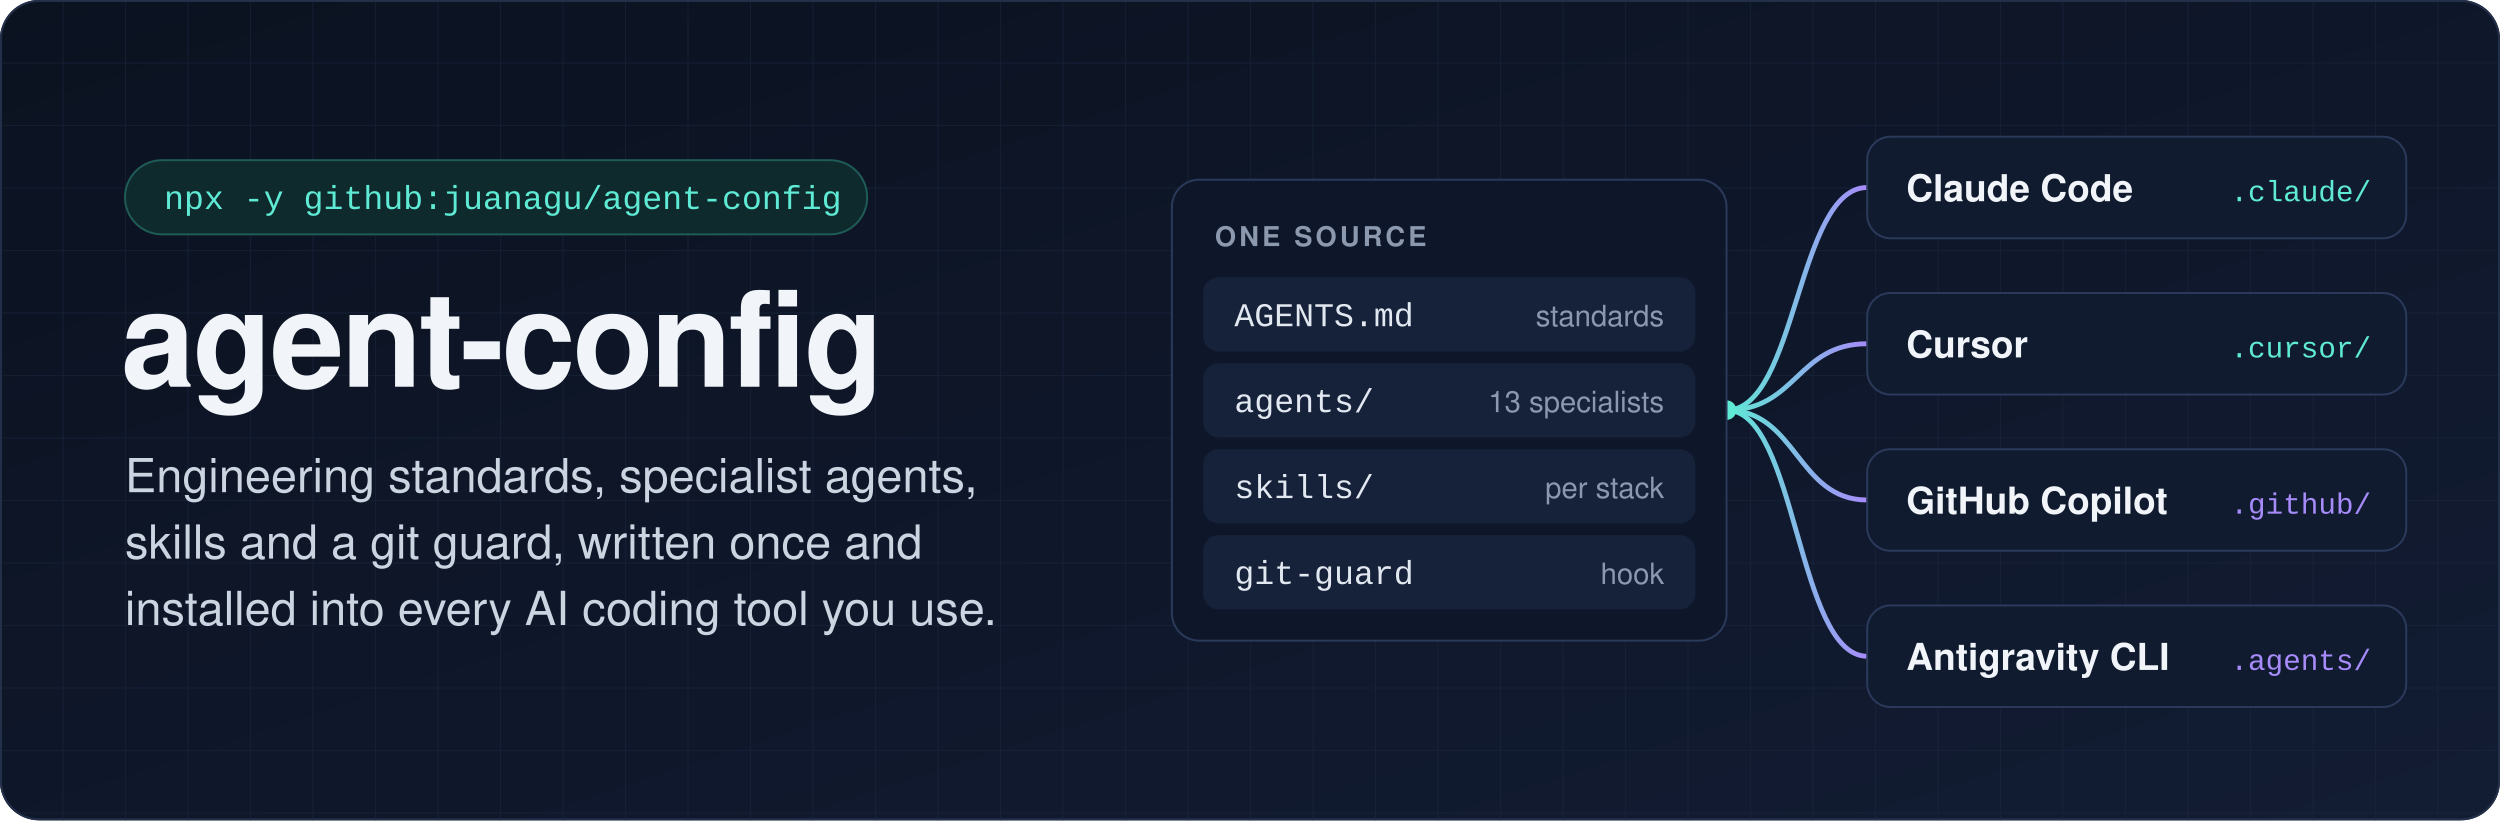
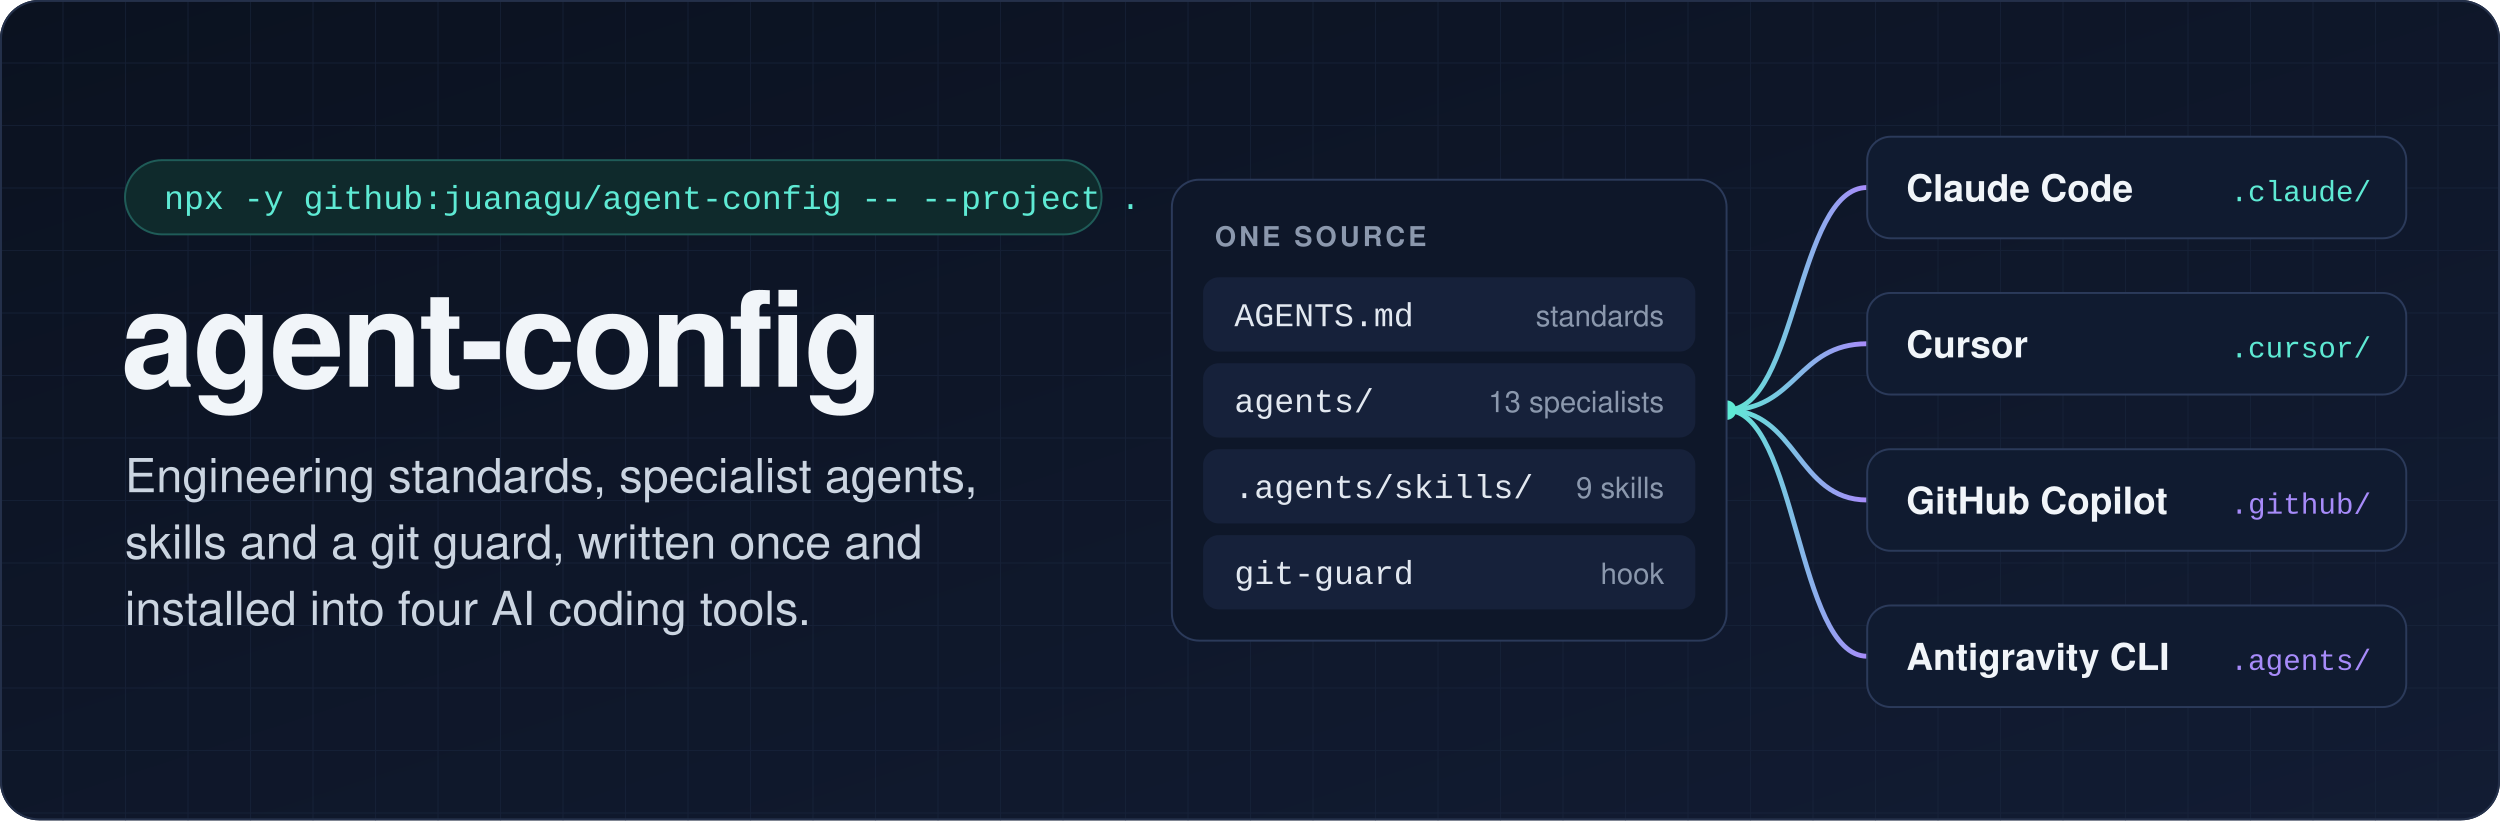
<svg xmlns="http://www.w3.org/2000/svg" width="1280" height="420" viewBox="0 0 1280 420" role="img" aria-labelledby="t d">
  <defs>
    <linearGradient id="bg" x1="0" y1="0" x2="1" y2="1">
      <stop offset="0" stop-color="#0b1220" />
      <stop offset="1" stop-color="#121c33" />
    </linearGradient>
    <linearGradient id="wire" x1="0" y1="0" x2="1" y2="0">
      <stop offset="0" stop-color="#5eead4" />
      <stop offset="1" stop-color="#a78bfa" />
    </linearGradient>
    <pattern id="grid" width="32" height="32" patternUnits="userSpaceOnUse">
      <path d="M32 0H0V32" fill="none" stroke="#1b2740" stroke-width="1" />
    </pattern>
    <style>
      .sans { font-family: -apple-system, BlinkMacSystemFont, "Segoe UI", Helvetica, Arial, sans-serif; }
      .mono { font-family: ui-monospace, SFMono-Regular, Menlo, Consolas, "Liberation Mono", monospace; }
    </style>
  </defs>
  <rect width="1280" height="420" rx="20" fill="url(#bg)" />
  <rect width="1280" height="420" rx="20" fill="url(#grid)" opacity="0.55" />
  <rect x="0.5" y="0.5" width="1279" height="419" rx="19.5" fill="none" stroke="#24304a" />
  <g class="sans">
-     <rect x="64" y="82" width="380" height="38" rx="19" fill="#0f2a2c" stroke="#1f5c58" />
-     <text x="84" y="107" class="mono" font-size="17" fill="#5eead4">npx -y github:juanagu/agent-config</text>
+     <rect x="64" y="82" width="500" height="38" rx="19" fill="#0f2a2c" stroke="#1f5c58" />
+     <text x="84" y="107" class="mono" font-size="17" fill="#5eead4">npx -y github:juanagu/agent-config -- --project .</text>
    <text x="62" y="198" font-size="68" font-weight="700" fill="#f1f5f9" letter-spacing="-1.5">agent-config</text>
    <text x="64" y="252" font-size="24" fill="#cbd5e1">Engineering standards, specialist agents,</text>
    <text x="64" y="286" font-size="24" fill="#cbd5e1">skills and a git guard, written once and</text>
-     <text x="64" y="320" font-size="24" fill="#cbd5e1">installed into every AI coding tool you use.</text>
+     <text x="64" y="320" font-size="24" fill="#cbd5e1">installed into four AI coding tools.</text>
  </g>
  <g fill="none" stroke="url(#wire)" stroke-width="2.5" stroke-linecap="round">
    <path d="M884 210 C 920 210, 920 96, 956 96" />
    <path d="M884 210 C 920 210, 920 176, 956 176" />
    <path d="M884 210 C 920 210, 920 256, 956 256" />
    <path d="M884 210 C 920 210, 920 336, 956 336" />
  </g>
  <circle cx="884" cy="210" r="5" fill="#5eead4" />
  <g>
    <rect x="600" y="92" width="284" height="236" rx="14" fill="#0e1729" stroke="#2b3a5a" />
    <text x="622" y="126" class="sans" font-size="14" font-weight="600" fill="#8b98ad" letter-spacing="1.6">ONE SOURCE</text>
    <g class="mono" font-size="17" fill="#e2e8f0">
      <rect x="616" y="142" width="252" height="38" rx="8" fill="#16213a" />
      <text x="632" y="167">AGENTS.md</text>
      <text x="852" y="167" text-anchor="end" class="sans" font-size="15" fill="#8b98ad">standards</text>
      <rect x="616" y="186" width="252" height="38" rx="8" fill="#16213a" />
      <text x="632" y="211">agents/</text>
      <text x="852" y="211" text-anchor="end" class="sans" font-size="15" fill="#8b98ad">13 specialists</text>
      <rect x="616" y="230" width="252" height="38" rx="8" fill="#16213a" />
-       <text x="632" y="255">skills/</text>
-       <text x="852" y="255" text-anchor="end" class="sans" font-size="15" fill="#8b98ad">per stack</text>
+       <text x="632" y="255">.agents/skills/</text>
+       <text x="852" y="255" text-anchor="end" class="sans" font-size="15" fill="#8b98ad">9 skills</text>
      <rect x="616" y="274" width="252" height="38" rx="8" fill="#16213a" />
      <text x="632" y="299">git-guard</text>
      <text x="852" y="299" text-anchor="end" class="sans" font-size="15" fill="#8b98ad">hook</text>
    </g>
  </g>
  <g class="sans">
    <rect x="956" y="70" width="276" height="52" rx="12" fill="#101b30" stroke="#2b3a5a" />
    <text x="976" y="103" font-size="19" font-weight="600" fill="#f1f5f9">Claude Code</text>
    <text x="1214" y="103" text-anchor="end" class="mono" font-size="15" fill="#5eead4">.claude/</text>
    <rect x="956" y="150" width="276" height="52" rx="12" fill="#101b30" stroke="#2b3a5a" />
    <text x="976" y="183" font-size="19" font-weight="600" fill="#f1f5f9">Cursor</text>
    <text x="1214" y="183" text-anchor="end" class="mono" font-size="15" fill="#5eead4">.cursor/</text>
    <rect x="956" y="230" width="276" height="52" rx="12" fill="#101b30" stroke="#2b3a5a" />
    <text x="976" y="263" font-size="19" font-weight="600" fill="#f1f5f9">GitHub Copilot</text>
    <text x="1214" y="263" text-anchor="end" class="mono" font-size="15" fill="#a78bfa">.github/</text>
    <rect x="956" y="310" width="276" height="52" rx="12" fill="#101b30" stroke="#2b3a5a" />
    <text x="976" y="343" font-size="19" font-weight="600" fill="#f1f5f9">Antigravity CLI</text>
    <text x="1214" y="343" text-anchor="end" class="mono" font-size="15" fill="#a78bfa">.agents/</text>
  </g>
</svg>
